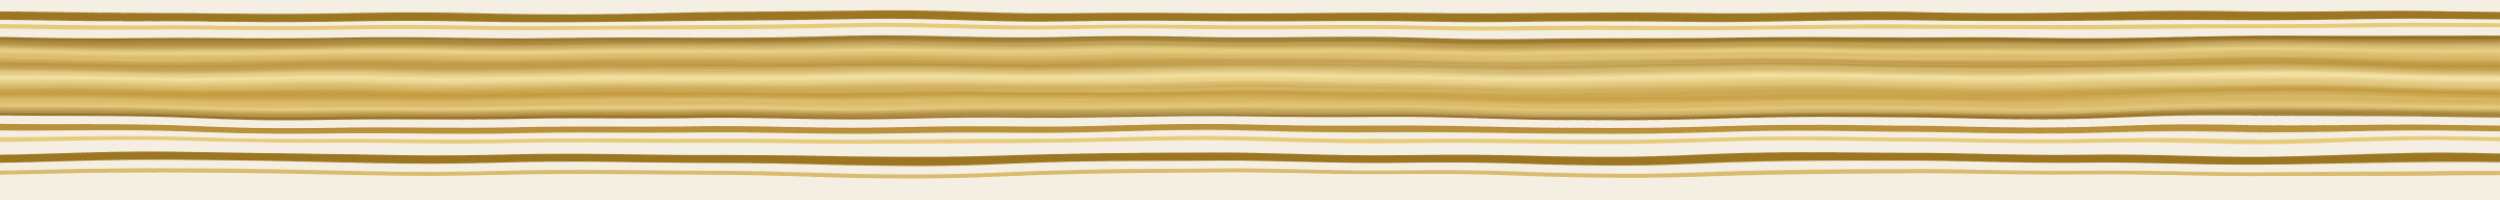
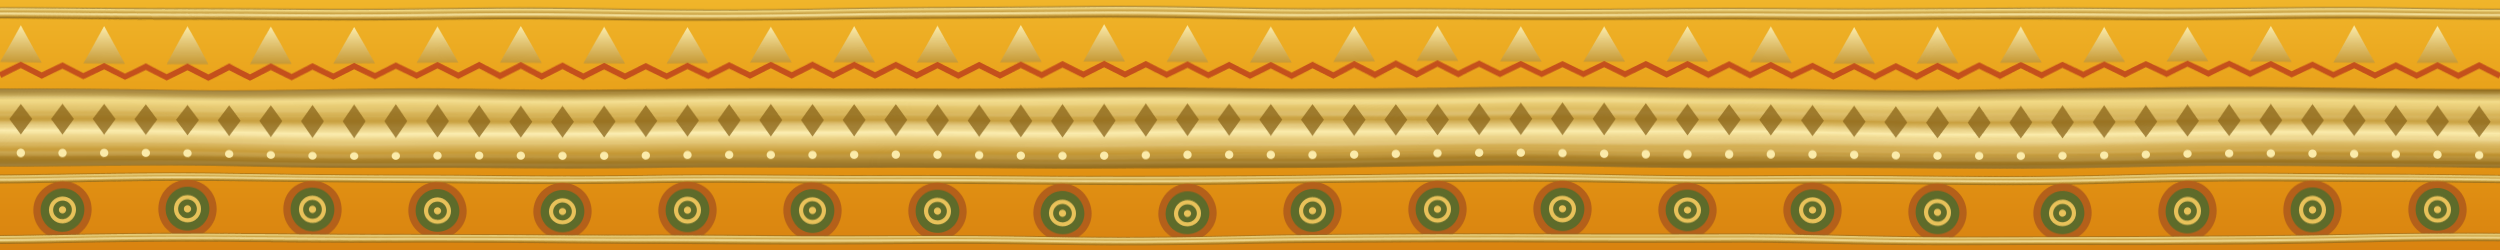
- <svg xmlns="http://www.w3.org/2000/svg" width="600" height="48" viewBox="0 0 600 48" preserveAspectRatio="none">
+ <svg xmlns="http://www.w3.org/2000/svg" width="480" height="48" viewBox="0 0 480 48" preserveAspectRatio="none">
  <defs>
-     <linearGradient id="band" x1="0" y1="0" x2="0" y2="1">
+     <linearGradient id="ground" x1="0" y1="0" x2="0" y2="1">
+       <stop offset="0" stop-color="#F0B52A" />
+       <stop offset=".5" stop-color="#E69A14" />
+       <stop offset="1" stop-color="#D98310" />
+     </linearGradient>
+     <linearGradient id="zari" x1="0" y1="0" x2="0" y2="1">
      <stop offset="0" stop-color="#8A6418" />
-       <stop offset=".18" stop-color="#E9CE7E" />
-       <stop offset=".35" stop-color="#B8913A" />
-       <stop offset=".5" stop-color="#F3E1A0" />
-       <stop offset=".7" stop-color="#C39A3C" />
-       <stop offset=".88" stop-color="#E4C677" />
+       <stop offset=".15" stop-color="#F3DB86" />
+       <stop offset=".4" stop-color="#C9A040" />
+       <stop offset=".55" stop-color="#FBEBAA" />
+       <stop offset=".8" stop-color="#C79A36" />
      <stop offset="1" stop-color="#8A6418" />
+     </linearGradient>
+     <linearGradient id="trig" x1="0" y1="0" x2="0" y2="1">
+       <stop offset="0" stop-color="#FBEBAA" />
+       <stop offset="1" stop-color="#C79A36" />
    </linearGradient>
    <filter id="streak" x="0" y="0" width="100%" height="100%">
      <feTurbulence type="fractalNoise" baseFrequency="0.004 0.9" numOctaves="2" seed="5" stitchTiles="stitch" result="s" />
-       <feColorMatrix in="s" type="matrix" values="0 0 0 0 1  0 0 0 0 .95  0 0 0 0 .7  0 0 0 .9 -.35" result="hi" />
+       <feColorMatrix in="s" type="matrix" values="0 0 0 0 1  0 0 0 0 .96  0 0 0 0 .72  0 0 0 .9 -.35" result="hi" />
      <feComposite in="hi" in2="SourceGraphic" operator="in" />
    </filter>
    <filter id="wave" x="0" y="-20%" width="100%" height="140%">
      <feTurbulence type="fractalNoise" baseFrequency="0.012 0.05" numOctaves="2" seed="9" stitchTiles="stitch" result="n0" />
      <feColorMatrix in="n0" type="matrix" values="0 0 0 0 .5  0 1 0 0 0  0 0 0 0 0  0 0 0 0 1" result="n" />
-       <feDisplacementMap in="SourceGraphic" in2="n" scale="3" xChannelSelector="R" yChannelSelector="G" />
+       <feDisplacementMap in="SourceGraphic" in2="n" scale="2" xChannelSelector="R" yChannelSelector="G" />
    </filter>
  </defs>
-   <rect width="600" height="48" fill="#F4EFE2" />
+   <rect width="480" height="48" fill="url(#ground)" />
  <g filter="url(#wave)">
-     <rect y="3" width="600" height="2" fill="#9C7620" />
-     <rect y="6" width="600" height="1" fill="#E7CB7A" />
-     <rect y="9" width="600" height="19" fill="url(#band)" />
-     <rect y="9" width="600" height="19" fill="#fff" filter="url(#streak)" opacity=".55" />
-     <rect y="30" width="600" height="1.5" fill="#B8913A" />
-     <rect y="33" width="600" height="1" fill="#E7CB7A" />
-     <rect y="37" width="600" height="2" fill="#9C7620" />
-     <rect y="41" width="600" height="1" fill="#D9BC6E" />
+     <rect y="1.5" width="480" height="2.2" fill="url(#zari)" />
+     <g fill="url(#trig)">
+       <path d="M0 12L4 5L8 12Z" />
+       <path d="M16 12L20 5L24 12Z" />
+       <path d="M32 12L36 5L40 12Z" />
+       <path d="M48 12L52 5L56 12Z" />
+       <path d="M64 12L68 5L72 12Z" />
+       <path d="M80 12L84 5L88 12Z" />
+       <path d="M96 12L100 5L104 12Z" />
+       <path d="M112 12L116 5L120 12Z" />
+       <path d="M128 12L132 5L136 12Z" />
+       <path d="M144 12L148 5L152 12Z" />
+       <path d="M160 12L164 5L168 12Z" />
+       <path d="M176 12L180 5L184 12Z" />
+       <path d="M192 12L196 5L200 12Z" />
+       <path d="M208 12L212 5L216 12Z" />
+       <path d="M224 12L228 5L232 12Z" />
+       <path d="M240 12L244 5L248 12Z" />
+       <path d="M256 12L260 5L264 12Z" />
+       <path d="M272 12L276 5L280 12Z" />
+       <path d="M288 12L292 5L296 12Z" />
+       <path d="M304 12L308 5L312 12Z" />
+       <path d="M320 12L324 5L328 12Z" />
+       <path d="M336 12L340 5L344 12Z" />
+       <path d="M352 12L356 5L360 12Z" />
+       <path d="M368 12L372 5L376 12Z" />
+       <path d="M384 12L388 5L392 12Z" />
+       <path d="M400 12L404 5L408 12Z" />
+       <path d="M416 12L420 5L424 12Z" />
+       <path d="M432 12L436 5L440 12Z" />
+       <path d="M448 12L452 5L456 12Z" />
+       <path d="M464 12L468 5L472 12Z" />
+     </g>
+     <path d="M0 14.5l4 -2l4 2l4 -2l4 2l4 -2l4 2l4 -2l4 2l4 -2l4 2l4 -2l4 2l4 -2l4 2l4 -2l4 2l4 -2l4 2l4 -2l4 2l4 -2l4 2l4 -2l4 2l4 -2l4 2l4 -2l4 2l4 -2l4 2l4 -2l4 2l4 -2l4 2l4 -2l4 2l4 -2l4 2l4 -2l4 2l4 -2l4 2l4 -2l4 2l4 -2l4 2l4 -2l4 2l4 -2l4 2l4 -2l4 2l4 -2l4 2l4 -2l4 2l4 -2l4 2l4 -2l4 2l4 -2l4 2l4 -2l4 2l4 -2l4 2l4 -2l4 2l4 -2l4 2l4 -2l4 2l4 -2l4 2l4 -2l4 2l4 -2l4 2l4 -2l4 2l4 -2l4 2l4 -2l4 2l4 -2l4 2l4 -2l4 2l4 -2l4 2l4 -2l4 2l4 -2l4 2l4 -2l4 2l4 -2l4 2l4 -2l4 2l4 -2l4 2l4 -2l4 2l4 -2l4 2l4 -2l4 2l4 -2l4 2l4 -2l4 2l4 -2l4 2l4 -2l4 2l4 -2l4 2l4 -2l4 2" fill="none" stroke="#C4501C" stroke-width="1.1" />
+     <rect y="17" width="480" height="15" fill="url(#zari)" />
+     <rect y="17" width="480" height="15" fill="#fff" filter="url(#streak)" opacity=".5" />
+     <g fill="#8A6418" opacity=".75">
+       <path d="M4 20l2.2 3-2.2 3-2.2-3z" />
+       <path d="M12 20l2.2 3-2.2 3-2.2-3z" />
+       <path d="M20 20l2.2 3-2.2 3-2.2-3z" />
+       <path d="M28 20l2.2 3-2.2 3-2.2-3z" />
+       <path d="M36 20l2.2 3-2.2 3-2.2-3z" />
+       <path d="M44 20l2.2 3-2.2 3-2.2-3z" />
+       <path d="M52 20l2.2 3-2.2 3-2.2-3z" />
+       <path d="M60 20l2.2 3-2.2 3-2.2-3z" />
+       <path d="M68 20l2.2 3-2.2 3-2.2-3z" />
+       <path d="M76 20l2.2 3-2.2 3-2.2-3z" />
+       <path d="M84 20l2.2 3-2.2 3-2.2-3z" />
+       <path d="M92 20l2.2 3-2.2 3-2.2-3z" />
+       <path d="M100 20l2.2 3-2.2 3-2.2-3z" />
+       <path d="M108 20l2.2 3-2.2 3-2.2-3z" />
+       <path d="M116 20l2.2 3-2.2 3-2.2-3z" />
+       <path d="M124 20l2.2 3-2.2 3-2.2-3z" />
+       <path d="M132 20l2.2 3-2.2 3-2.2-3z" />
+       <path d="M140 20l2.2 3-2.2 3-2.2-3z" />
+       <path d="M148 20l2.2 3-2.2 3-2.2-3z" />
+       <path d="M156 20l2.2 3-2.2 3-2.2-3z" />
+       <path d="M164 20l2.2 3-2.2 3-2.2-3z" />
+       <path d="M172 20l2.2 3-2.2 3-2.2-3z" />
+       <path d="M180 20l2.2 3-2.2 3-2.2-3z" />
+       <path d="M188 20l2.2 3-2.2 3-2.2-3z" />
+       <path d="M196 20l2.2 3-2.2 3-2.2-3z" />
+       <path d="M204 20l2.2 3-2.2 3-2.2-3z" />
+       <path d="M212 20l2.2 3-2.2 3-2.2-3z" />
+       <path d="M220 20l2.2 3-2.2 3-2.2-3z" />
+       <path d="M228 20l2.2 3-2.2 3-2.2-3z" />
+       <path d="M236 20l2.2 3-2.2 3-2.2-3z" />
+       <path d="M244 20l2.2 3-2.2 3-2.2-3z" />
+       <path d="M252 20l2.2 3-2.2 3-2.2-3z" />
+       <path d="M260 20l2.2 3-2.2 3-2.2-3z" />
+       <path d="M268 20l2.2 3-2.2 3-2.2-3z" />
+       <path d="M276 20l2.2 3-2.2 3-2.2-3z" />
+       <path d="M284 20l2.2 3-2.2 3-2.2-3z" />
+       <path d="M292 20l2.2 3-2.2 3-2.2-3z" />
+       <path d="M300 20l2.2 3-2.2 3-2.2-3z" />
+       <path d="M308 20l2.2 3-2.2 3-2.2-3z" />
+       <path d="M316 20l2.2 3-2.2 3-2.2-3z" />
+       <path d="M324 20l2.2 3-2.2 3-2.2-3z" />
+       <path d="M332 20l2.2 3-2.2 3-2.2-3z" />
+       <path d="M340 20l2.2 3-2.2 3-2.2-3z" />
+       <path d="M348 20l2.2 3-2.2 3-2.2-3z" />
+       <path d="M356 20l2.2 3-2.2 3-2.2-3z" />
+       <path d="M364 20l2.2 3-2.2 3-2.2-3z" />
+       <path d="M372 20l2.2 3-2.2 3-2.2-3z" />
+       <path d="M380 20l2.2 3-2.2 3-2.2-3z" />
+       <path d="M388 20l2.2 3-2.2 3-2.2-3z" />
+       <path d="M396 20l2.2 3-2.2 3-2.2-3z" />
+       <path d="M404 20l2.2 3-2.2 3-2.2-3z" />
+       <path d="M412 20l2.2 3-2.2 3-2.2-3z" />
+       <path d="M420 20l2.2 3-2.2 3-2.2-3z" />
+       <path d="M428 20l2.2 3-2.2 3-2.2-3z" />
+       <path d="M436 20l2.2 3-2.2 3-2.2-3z" />
+       <path d="M444 20l2.2 3-2.2 3-2.2-3z" />
+       <path d="M452 20l2.2 3-2.2 3-2.2-3z" />
+       <path d="M460 20l2.2 3-2.2 3-2.2-3z" />
+       <path d="M468 20l2.2 3-2.2 3-2.2-3z" />
+       <path d="M476 20l2.2 3-2.2 3-2.2-3z" />
+     </g>
+     <g fill="#FBEBAA">
+       <circle cx="4" cy="29.5" r=".8" />
+       <circle cx="12" cy="29.5" r=".8" />
+       <circle cx="20" cy="29.5" r=".8" />
+       <circle cx="28" cy="29.5" r=".8" />
+       <circle cx="36" cy="29.5" r=".8" />
+       <circle cx="44" cy="29.5" r=".8" />
+       <circle cx="52" cy="29.5" r=".8" />
+       <circle cx="60" cy="29.5" r=".8" />
+       <circle cx="68" cy="29.5" r=".8" />
+       <circle cx="76" cy="29.5" r=".8" />
+       <circle cx="84" cy="29.5" r=".8" />
+       <circle cx="92" cy="29.5" r=".8" />
+       <circle cx="100" cy="29.5" r=".8" />
+       <circle cx="108" cy="29.5" r=".8" />
+       <circle cx="116" cy="29.5" r=".8" />
+       <circle cx="124" cy="29.5" r=".8" />
+       <circle cx="132" cy="29.5" r=".8" />
+       <circle cx="140" cy="29.5" r=".8" />
+       <circle cx="148" cy="29.5" r=".8" />
+       <circle cx="156" cy="29.5" r=".8" />
+       <circle cx="164" cy="29.5" r=".8" />
+       <circle cx="172" cy="29.5" r=".8" />
+       <circle cx="180" cy="29.5" r=".8" />
+       <circle cx="188" cy="29.5" r=".8" />
+       <circle cx="196" cy="29.5" r=".8" />
+       <circle cx="204" cy="29.5" r=".8" />
+       <circle cx="212" cy="29.5" r=".8" />
+       <circle cx="220" cy="29.5" r=".8" />
+       <circle cx="228" cy="29.5" r=".8" />
+       <circle cx="236" cy="29.5" r=".8" />
+       <circle cx="244" cy="29.5" r=".8" />
+       <circle cx="252" cy="29.5" r=".8" />
+       <circle cx="260" cy="29.5" r=".8" />
+       <circle cx="268" cy="29.5" r=".8" />
+       <circle cx="276" cy="29.5" r=".8" />
+       <circle cx="284" cy="29.5" r=".8" />
+       <circle cx="292" cy="29.5" r=".8" />
+       <circle cx="300" cy="29.5" r=".8" />
+       <circle cx="308" cy="29.5" r=".8" />
+       <circle cx="316" cy="29.5" r=".8" />
+       <circle cx="324" cy="29.5" r=".8" />
+       <circle cx="332" cy="29.5" r=".8" />
+       <circle cx="340" cy="29.5" r=".8" />
+       <circle cx="348" cy="29.5" r=".8" />
+       <circle cx="356" cy="29.5" r=".8" />
+       <circle cx="364" cy="29.5" r=".8" />
+       <circle cx="372" cy="29.5" r=".8" />
+       <circle cx="380" cy="29.5" r=".8" />
+       <circle cx="388" cy="29.5" r=".8" />
+       <circle cx="396" cy="29.5" r=".8" />
+       <circle cx="404" cy="29.5" r=".8" />
+       <circle cx="412" cy="29.5" r=".8" />
+       <circle cx="420" cy="29.5" r=".8" />
+       <circle cx="428" cy="29.5" r=".8" />
+       <circle cx="436" cy="29.5" r=".8" />
+       <circle cx="444" cy="29.5" r=".8" />
+       <circle cx="452" cy="29.5" r=".8" />
+       <circle cx="460" cy="29.5" r=".8" />
+       <circle cx="468" cy="29.5" r=".8" />
+       <circle cx="476" cy="29.5" r=".8" />
+     </g>
+     <rect y="33.5" width="480" height="1.6" fill="url(#zari)" />
+     <g>
+       <circle cx="12" cy="40.5" r="5.6" fill="#B4601A" />
+       <circle cx="12" cy="40.5" r="4.2" fill="#5E6B2A" />
+       <circle cx="12" cy="40.5" r="2.2" fill="none" stroke="#E9C25A" stroke-width=".8" />
+       <circle cx="12" cy="40.5" r=".7" fill="#E9C25A" />
+     </g>
+     <g>
+       <circle cx="36" cy="40.5" r="5.6" fill="#B4601A" />
+       <circle cx="36" cy="40.5" r="4.2" fill="#5E6B2A" />
+       <circle cx="36" cy="40.5" r="2.2" fill="none" stroke="#E9C25A" stroke-width=".8" />
+       <circle cx="36" cy="40.5" r=".7" fill="#E9C25A" />
+     </g>
+     <g>
+       <circle cx="60" cy="40.5" r="5.6" fill="#B4601A" />
+       <circle cx="60" cy="40.5" r="4.2" fill="#5E6B2A" />
+       <circle cx="60" cy="40.5" r="2.2" fill="none" stroke="#E9C25A" stroke-width=".8" />
+       <circle cx="60" cy="40.5" r=".7" fill="#E9C25A" />
+     </g>
+     <g>
+       <circle cx="84" cy="40.5" r="5.6" fill="#B4601A" />
+       <circle cx="84" cy="40.5" r="4.2" fill="#5E6B2A" />
+       <circle cx="84" cy="40.5" r="2.2" fill="none" stroke="#E9C25A" stroke-width=".8" />
+       <circle cx="84" cy="40.5" r=".7" fill="#E9C25A" />
+     </g>
+     <g>
+       <circle cx="108" cy="40.5" r="5.6" fill="#B4601A" />
+       <circle cx="108" cy="40.5" r="4.2" fill="#5E6B2A" />
+       <circle cx="108" cy="40.5" r="2.2" fill="none" stroke="#E9C25A" stroke-width=".8" />
+       <circle cx="108" cy="40.5" r=".7" fill="#E9C25A" />
+     </g>
+     <g>
+       <circle cx="132" cy="40.5" r="5.6" fill="#B4601A" />
+       <circle cx="132" cy="40.5" r="4.2" fill="#5E6B2A" />
+       <circle cx="132" cy="40.5" r="2.2" fill="none" stroke="#E9C25A" stroke-width=".8" />
+       <circle cx="132" cy="40.5" r=".7" fill="#E9C25A" />
+     </g>
+     <g>
+       <circle cx="156" cy="40.5" r="5.6" fill="#B4601A" />
+       <circle cx="156" cy="40.5" r="4.2" fill="#5E6B2A" />
+       <circle cx="156" cy="40.5" r="2.2" fill="none" stroke="#E9C25A" stroke-width=".8" />
+       <circle cx="156" cy="40.5" r=".7" fill="#E9C25A" />
+     </g>
+     <g>
+       <circle cx="180" cy="40.5" r="5.6" fill="#B4601A" />
+       <circle cx="180" cy="40.5" r="4.2" fill="#5E6B2A" />
+       <circle cx="180" cy="40.5" r="2.2" fill="none" stroke="#E9C25A" stroke-width=".8" />
+       <circle cx="180" cy="40.5" r=".7" fill="#E9C25A" />
+     </g>
+     <g>
+       <circle cx="204" cy="40.5" r="5.6" fill="#B4601A" />
+       <circle cx="204" cy="40.5" r="4.2" fill="#5E6B2A" />
+       <circle cx="204" cy="40.5" r="2.2" fill="none" stroke="#E9C25A" stroke-width=".8" />
+       <circle cx="204" cy="40.5" r=".7" fill="#E9C25A" />
+     </g>
+     <g>
+       <circle cx="228" cy="40.5" r="5.6" fill="#B4601A" />
+       <circle cx="228" cy="40.5" r="4.2" fill="#5E6B2A" />
+       <circle cx="228" cy="40.5" r="2.2" fill="none" stroke="#E9C25A" stroke-width=".8" />
+       <circle cx="228" cy="40.5" r=".7" fill="#E9C25A" />
+     </g>
+     <g>
+       <circle cx="252" cy="40.5" r="5.6" fill="#B4601A" />
+       <circle cx="252" cy="40.5" r="4.2" fill="#5E6B2A" />
+       <circle cx="252" cy="40.5" r="2.2" fill="none" stroke="#E9C25A" stroke-width=".8" />
+       <circle cx="252" cy="40.5" r=".7" fill="#E9C25A" />
+     </g>
+     <g>
+       <circle cx="276" cy="40.5" r="5.6" fill="#B4601A" />
+       <circle cx="276" cy="40.5" r="4.2" fill="#5E6B2A" />
+       <circle cx="276" cy="40.5" r="2.2" fill="none" stroke="#E9C25A" stroke-width=".8" />
+       <circle cx="276" cy="40.5" r=".7" fill="#E9C25A" />
+     </g>
+     <g>
+       <circle cx="300" cy="40.5" r="5.6" fill="#B4601A" />
+       <circle cx="300" cy="40.5" r="4.2" fill="#5E6B2A" />
+       <circle cx="300" cy="40.5" r="2.2" fill="none" stroke="#E9C25A" stroke-width=".8" />
+       <circle cx="300" cy="40.5" r=".7" fill="#E9C25A" />
+     </g>
+     <g>
+       <circle cx="324" cy="40.5" r="5.6" fill="#B4601A" />
+       <circle cx="324" cy="40.5" r="4.2" fill="#5E6B2A" />
+       <circle cx="324" cy="40.5" r="2.2" fill="none" stroke="#E9C25A" stroke-width=".8" />
+       <circle cx="324" cy="40.5" r=".7" fill="#E9C25A" />
+     </g>
+     <g>
+       <circle cx="348" cy="40.5" r="5.6" fill="#B4601A" />
+       <circle cx="348" cy="40.5" r="4.2" fill="#5E6B2A" />
+       <circle cx="348" cy="40.5" r="2.2" fill="none" stroke="#E9C25A" stroke-width=".8" />
+       <circle cx="348" cy="40.5" r=".7" fill="#E9C25A" />
+     </g>
+     <g>
+       <circle cx="372" cy="40.5" r="5.6" fill="#B4601A" />
+       <circle cx="372" cy="40.5" r="4.2" fill="#5E6B2A" />
+       <circle cx="372" cy="40.5" r="2.2" fill="none" stroke="#E9C25A" stroke-width=".8" />
+       <circle cx="372" cy="40.5" r=".7" fill="#E9C25A" />
+     </g>
+     <g>
+       <circle cx="396" cy="40.5" r="5.6" fill="#B4601A" />
+       <circle cx="396" cy="40.5" r="4.2" fill="#5E6B2A" />
+       <circle cx="396" cy="40.5" r="2.2" fill="none" stroke="#E9C25A" stroke-width=".8" />
+       <circle cx="396" cy="40.5" r=".7" fill="#E9C25A" />
+     </g>
+     <g>
+       <circle cx="420" cy="40.5" r="5.6" fill="#B4601A" />
+       <circle cx="420" cy="40.5" r="4.2" fill="#5E6B2A" />
+       <circle cx="420" cy="40.5" r="2.2" fill="none" stroke="#E9C25A" stroke-width=".8" />
+       <circle cx="420" cy="40.5" r=".7" fill="#E9C25A" />
+     </g>
+     <g>
+       <circle cx="444" cy="40.5" r="5.6" fill="#B4601A" />
+       <circle cx="444" cy="40.5" r="4.2" fill="#5E6B2A" />
+       <circle cx="444" cy="40.5" r="2.2" fill="none" stroke="#E9C25A" stroke-width=".8" />
+       <circle cx="444" cy="40.5" r=".7" fill="#E9C25A" />
+     </g>
+     <g>
+       <circle cx="468" cy="40.5" r="5.6" fill="#B4601A" />
+       <circle cx="468" cy="40.5" r="4.2" fill="#5E6B2A" />
+       <circle cx="468" cy="40.5" r="2.2" fill="none" stroke="#E9C25A" stroke-width=".8" />
+       <circle cx="468" cy="40.5" r=".7" fill="#E9C25A" />
+     </g>
+     <rect y="45.2" width="480" height="1.6" fill="url(#zari)" />
  </g>
</svg>
